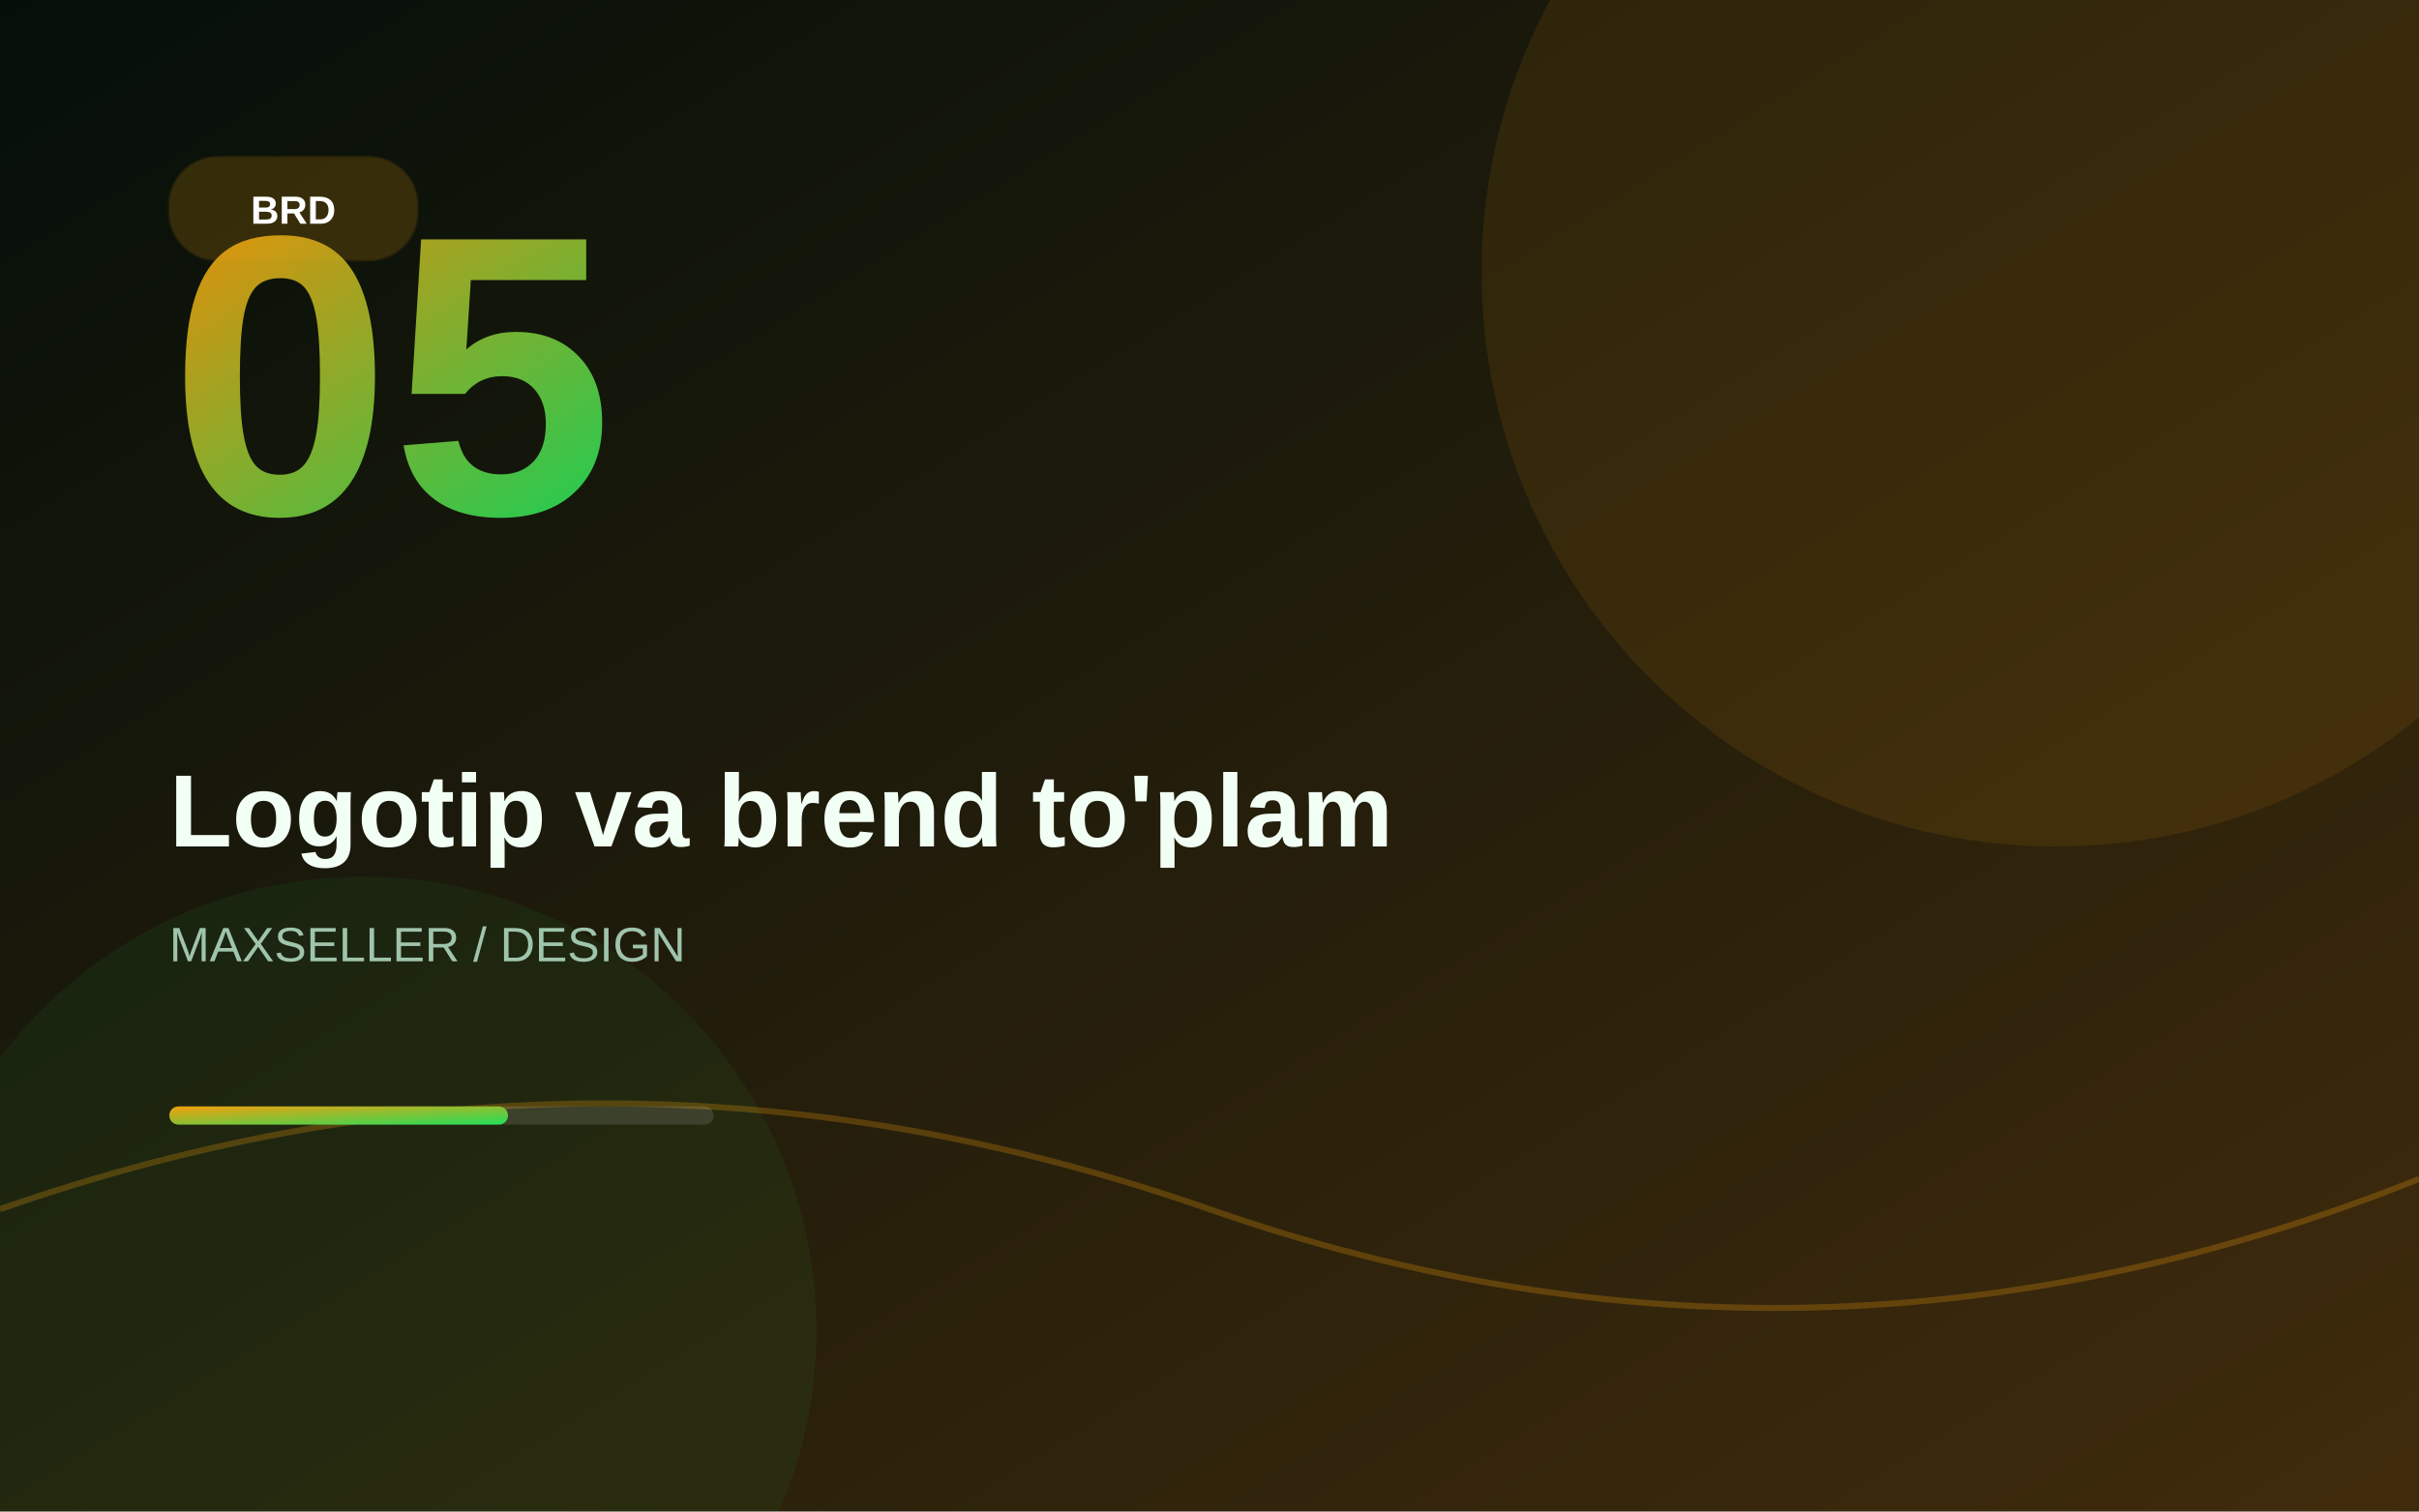
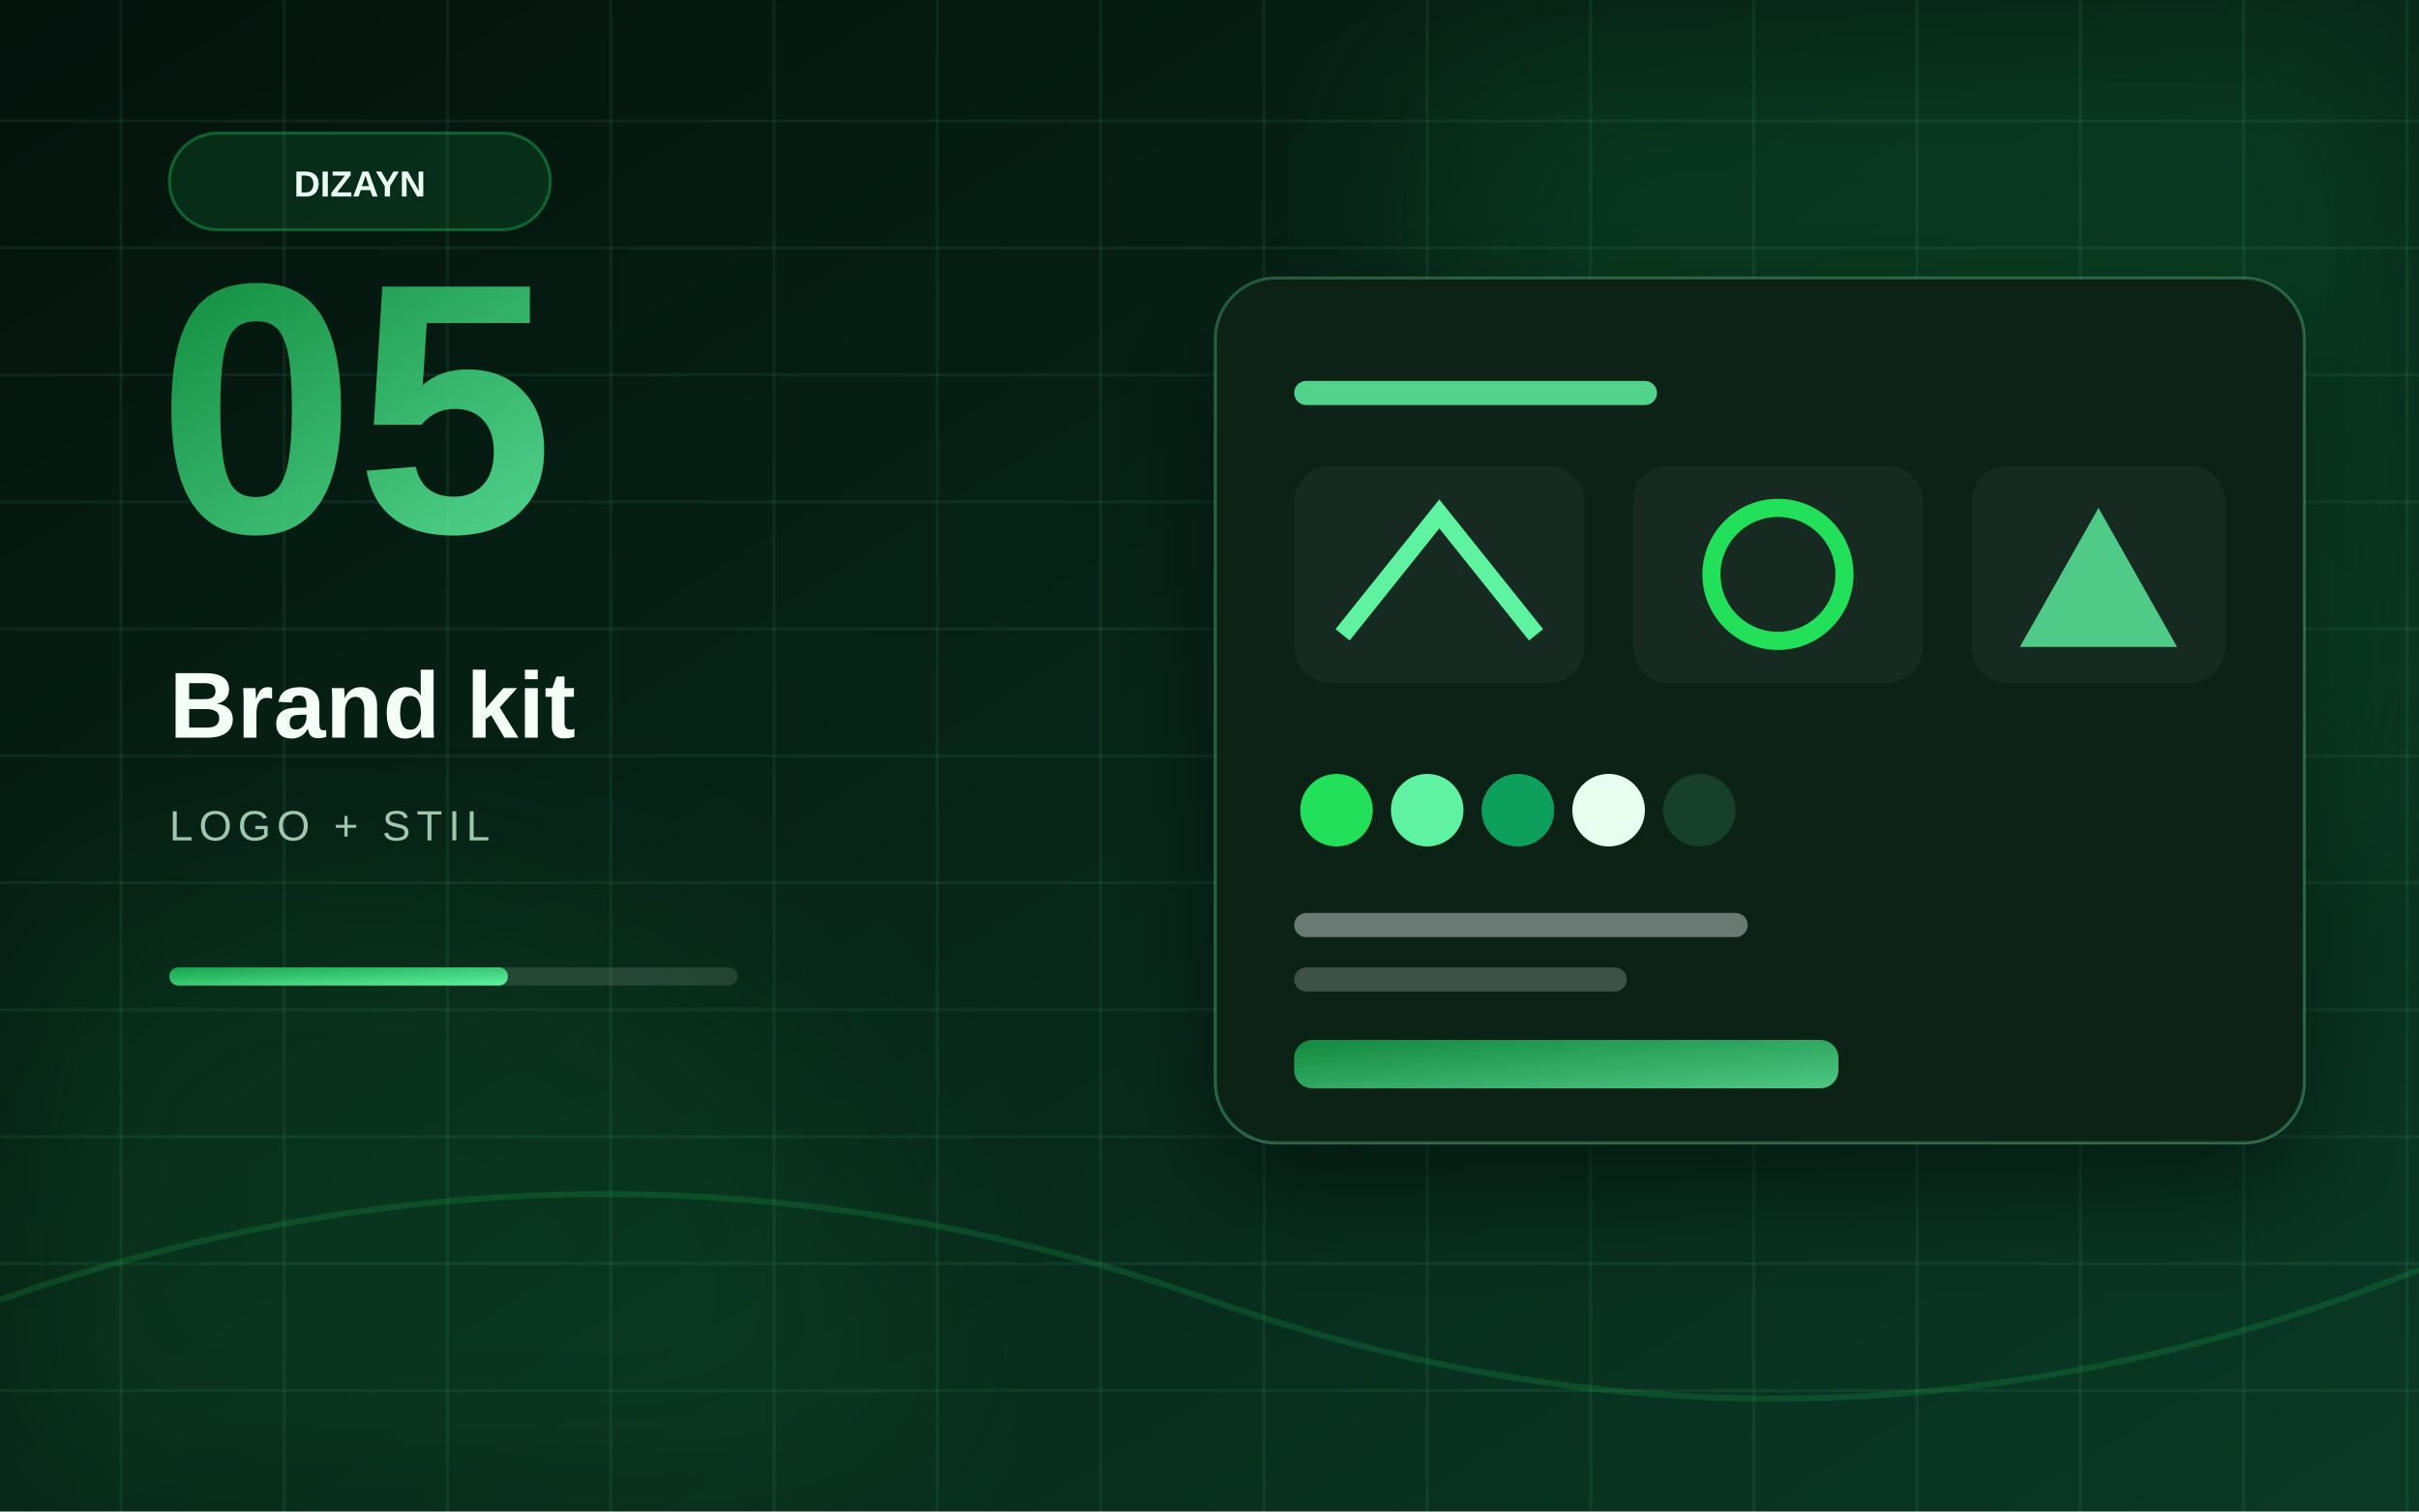
- <svg xmlns="http://www.w3.org/2000/svg" width="800" height="500" viewBox="0 0 800 500" role="img" aria-label="Logotip va brend to'plami">
+ <svg xmlns="http://www.w3.org/2000/svg" width="800" height="500" viewBox="0 0 800 500" role="img" aria-label="Brand kit">
  <defs>
    <linearGradient id="bg" x1="0" y1="0" x2="1" y2="1">
-       <stop offset="0" stop-color="#050f0a" />
-       <stop offset="1" stop-color="#402b0c" />
+       <stop offset="0" stop-color="#04120c" />
+       <stop offset="1" stop-color="#0a3a26" />
    </linearGradient>
    <linearGradient id="acc" x1="0" y1="0" x2="1" y2="1">
-       <stop offset="0" stop-color="#f59e0b" />
-       <stop offset="1" stop-color="#22e05a" />
+       <stop offset="0" stop-color="#16a34a" />
+       <stop offset="1" stop-color="#5ef2a0" />
    </linearGradient>
+     <linearGradient id="glass" x1="0" y1="0" x2="1" y2="1">
+       <stop offset="0" stop-color="#ffffff" stop-opacity=".10" />
+       <stop offset="1" stop-color="#ffffff" stop-opacity=".02" />
+     </linearGradient>
+     <filter id="blur">
+       <feGaussianBlur stdDeviation="34" />
+     </filter>
+     <filter id="shadow" x="-30%" y="-30%" width="160%" height="180%">
+       <feDropShadow dx="0" dy="16" stdDeviation="18" flood-color="#000" flood-opacity=".45" />
+     </filter>
  </defs>
  <rect width="800" height="500" fill="url(#bg)" />
-   <circle cx="680" cy="90" r="190" fill="#f59e0b" opacity="0.10" />
-   <circle cx="120" cy="440" r="150" fill="#22e05a" opacity="0.06" />
-   <path d="M0 400 Q 200 330 400 400 T 800 390" fill="none" stroke="#f59e0b" stroke-width="2" opacity="0.25" />
-   <g transform="translate(56 52)">
-     <rect width="82" height="34" rx="16" fill="#f59e0b" opacity="0.18" stroke="#f59e0b" stroke-opacity="0.5" />
-     <text x="41" y="22" text-anchor="middle" font-family="Arial,sans-serif" font-size="13" font-weight="700" fill="#ffffff">BRD</text>
+   <circle cx="690" cy="70" r="220" fill="#16a34a" opacity=".16" filter="url(#blur)" />
+   <circle cx="120" cy="470" r="180" fill="#22e05a" opacity=".08" filter="url(#blur)" />
+   <g stroke="#7dffb2" stroke-opacity=".07" stroke-width="1">
+     <line x1="0" y1="40" x2="800" y2="40" />
+     <line x1="0" y1="82" x2="800" y2="82" />
+     <line x1="0" y1="124" x2="800" y2="124" />
+     <line x1="0" y1="166" x2="800" y2="166" />
+     <line x1="0" y1="208" x2="800" y2="208" />
+     <line x1="0" y1="250" x2="800" y2="250" />
+     <line x1="0" y1="292" x2="800" y2="292" />
+     <line x1="0" y1="334" x2="800" y2="334" />
+     <line x1="0" y1="376" x2="800" y2="376" />
+     <line x1="0" y1="418" x2="800" y2="418" />
+     <line x1="0" y1="460" x2="800" y2="460" />
+     <line x1="40" y1="0" x2="40" y2="500" />
+     <line x1="94" y1="0" x2="94" y2="500" />
+     <line x1="148" y1="0" x2="148" y2="500" />
+     <line x1="202" y1="0" x2="202" y2="500" />
+     <line x1="256" y1="0" x2="256" y2="500" />
+     <line x1="310" y1="0" x2="310" y2="500" />
+     <line x1="364" y1="0" x2="364" y2="500" />
+     <line x1="418" y1="0" x2="418" y2="500" />
+     <line x1="472" y1="0" x2="472" y2="500" />
+     <line x1="526" y1="0" x2="526" y2="500" />
+     <line x1="580" y1="0" x2="580" y2="500" />
+     <line x1="634" y1="0" x2="634" y2="500" />
+     <line x1="688" y1="0" x2="688" y2="500" />
+     <line x1="742" y1="0" x2="742" y2="500" />
+     <line x1="796" y1="0" x2="796" y2="500" />
  </g>
-   <text x="56" y="170" font-family="Arial,sans-serif" font-size="132" font-weight="800" fill="url(#acc)" opacity="0.9">05</text>
-   <text x="56" y="280" font-family="Arial,sans-serif" font-size="34" font-weight="700" fill="#f2fff5">Logotip va brend to'plam</text>
-   <text x="56" y="318" font-family="Arial,sans-serif" font-size="16" fill="#9fc4ac">MAXSELLER / DESIGN</text>
-   <g transform="translate(56 366)">
-     <rect width="180" height="6" rx="3" fill="#ffffff" opacity="0.12" />
-     <rect width="112" height="6" rx="3" fill="url(#acc)" />
+   <path d="M0 430 Q 200 360 400 430 T 800 420" fill="none" stroke="#16a34a" stroke-opacity=".25" stroke-width="2" />
+   <g>
+     <rect x="56" y="44" width="126" height="32" rx="16" fill="#16a34a" fill-opacity=".16" stroke="#16a34a" stroke-opacity=".5" />
+     <text x="119" y="65" text-anchor="middle" font-family="Arial,sans-serif" font-size="12" font-weight="700" fill="#eafff1">DIZAYN</text>
+     <text x="52" y="176" font-family="Arial,sans-serif" font-size="118" font-weight="800" fill="url(#acc)" opacity=".85">05</text>
+     <text x="56" y="244" font-family="Arial,sans-serif" font-size="31" font-weight="700" fill="#f3fff7">Brand kit</text>
+     <text x="56" y="278" font-family="Arial,sans-serif" font-size="14" letter-spacing="2" fill="#9fc7ad">LOGO + STIL</text>
+     <rect x="56" y="320" width="188" height="6" rx="3" fill="#ffffff" opacity=".12" />
+     <rect x="56" y="320" width="112" height="6" rx="3" fill="url(#acc)" />
+   </g>
+   <g transform="translate(402 92)" filter="url(#shadow)">
+     <rect width="360" height="286" rx="20" fill="#082016" stroke="#7dffb2" stroke-opacity=".25" />
+     <rect x="26" y="34" width="120" height="8" rx="4" fill="#5ef2a0" opacity=".85" />
+     <rect x="26" y="62" width="96" height="72" rx="12" fill="#ffffff" opacity=".05" />
+     <path d="M42 118 L74 78 L106 118" stroke="#5ef2a0" stroke-width="6" fill="none" />
+     <rect x="138" y="62" width="96" height="72" rx="12" fill="#ffffff" opacity=".05" />
+     <circle cx="186" cy="98" r="22" stroke="#22e05a" stroke-width="6" fill="none" />
+     <rect x="250" y="62" width="84" height="72" rx="12" fill="#ffffff" opacity=".05" />
+     <path d="M266 122 L292 76 L318 122 Z" fill="#5ef2a0" opacity=".8" />
+     <circle cx="40" cy="176" r="12" fill="#22e05a" />
+     <circle cx="70" cy="176" r="12" fill="#5ef2a0" />
+     <circle cx="100" cy="176" r="12" fill="#0e9f5c" />
+     <circle cx="130" cy="176" r="12" fill="#e8fff0" />
+     <circle cx="160" cy="176" r="12" fill="#123f2b" />
+     <rect x="26" y="210" width="150" height="8" rx="4" fill="#ffffff" opacity=".4" />
+     <rect x="26" y="228" width="110" height="8" rx="4" fill="#ffffff" opacity=".22" />
+     <rect x="26" y="252" width="180" height="16" rx="6" fill="url(#acc)" opacity=".8" />
  </g>
</svg>
